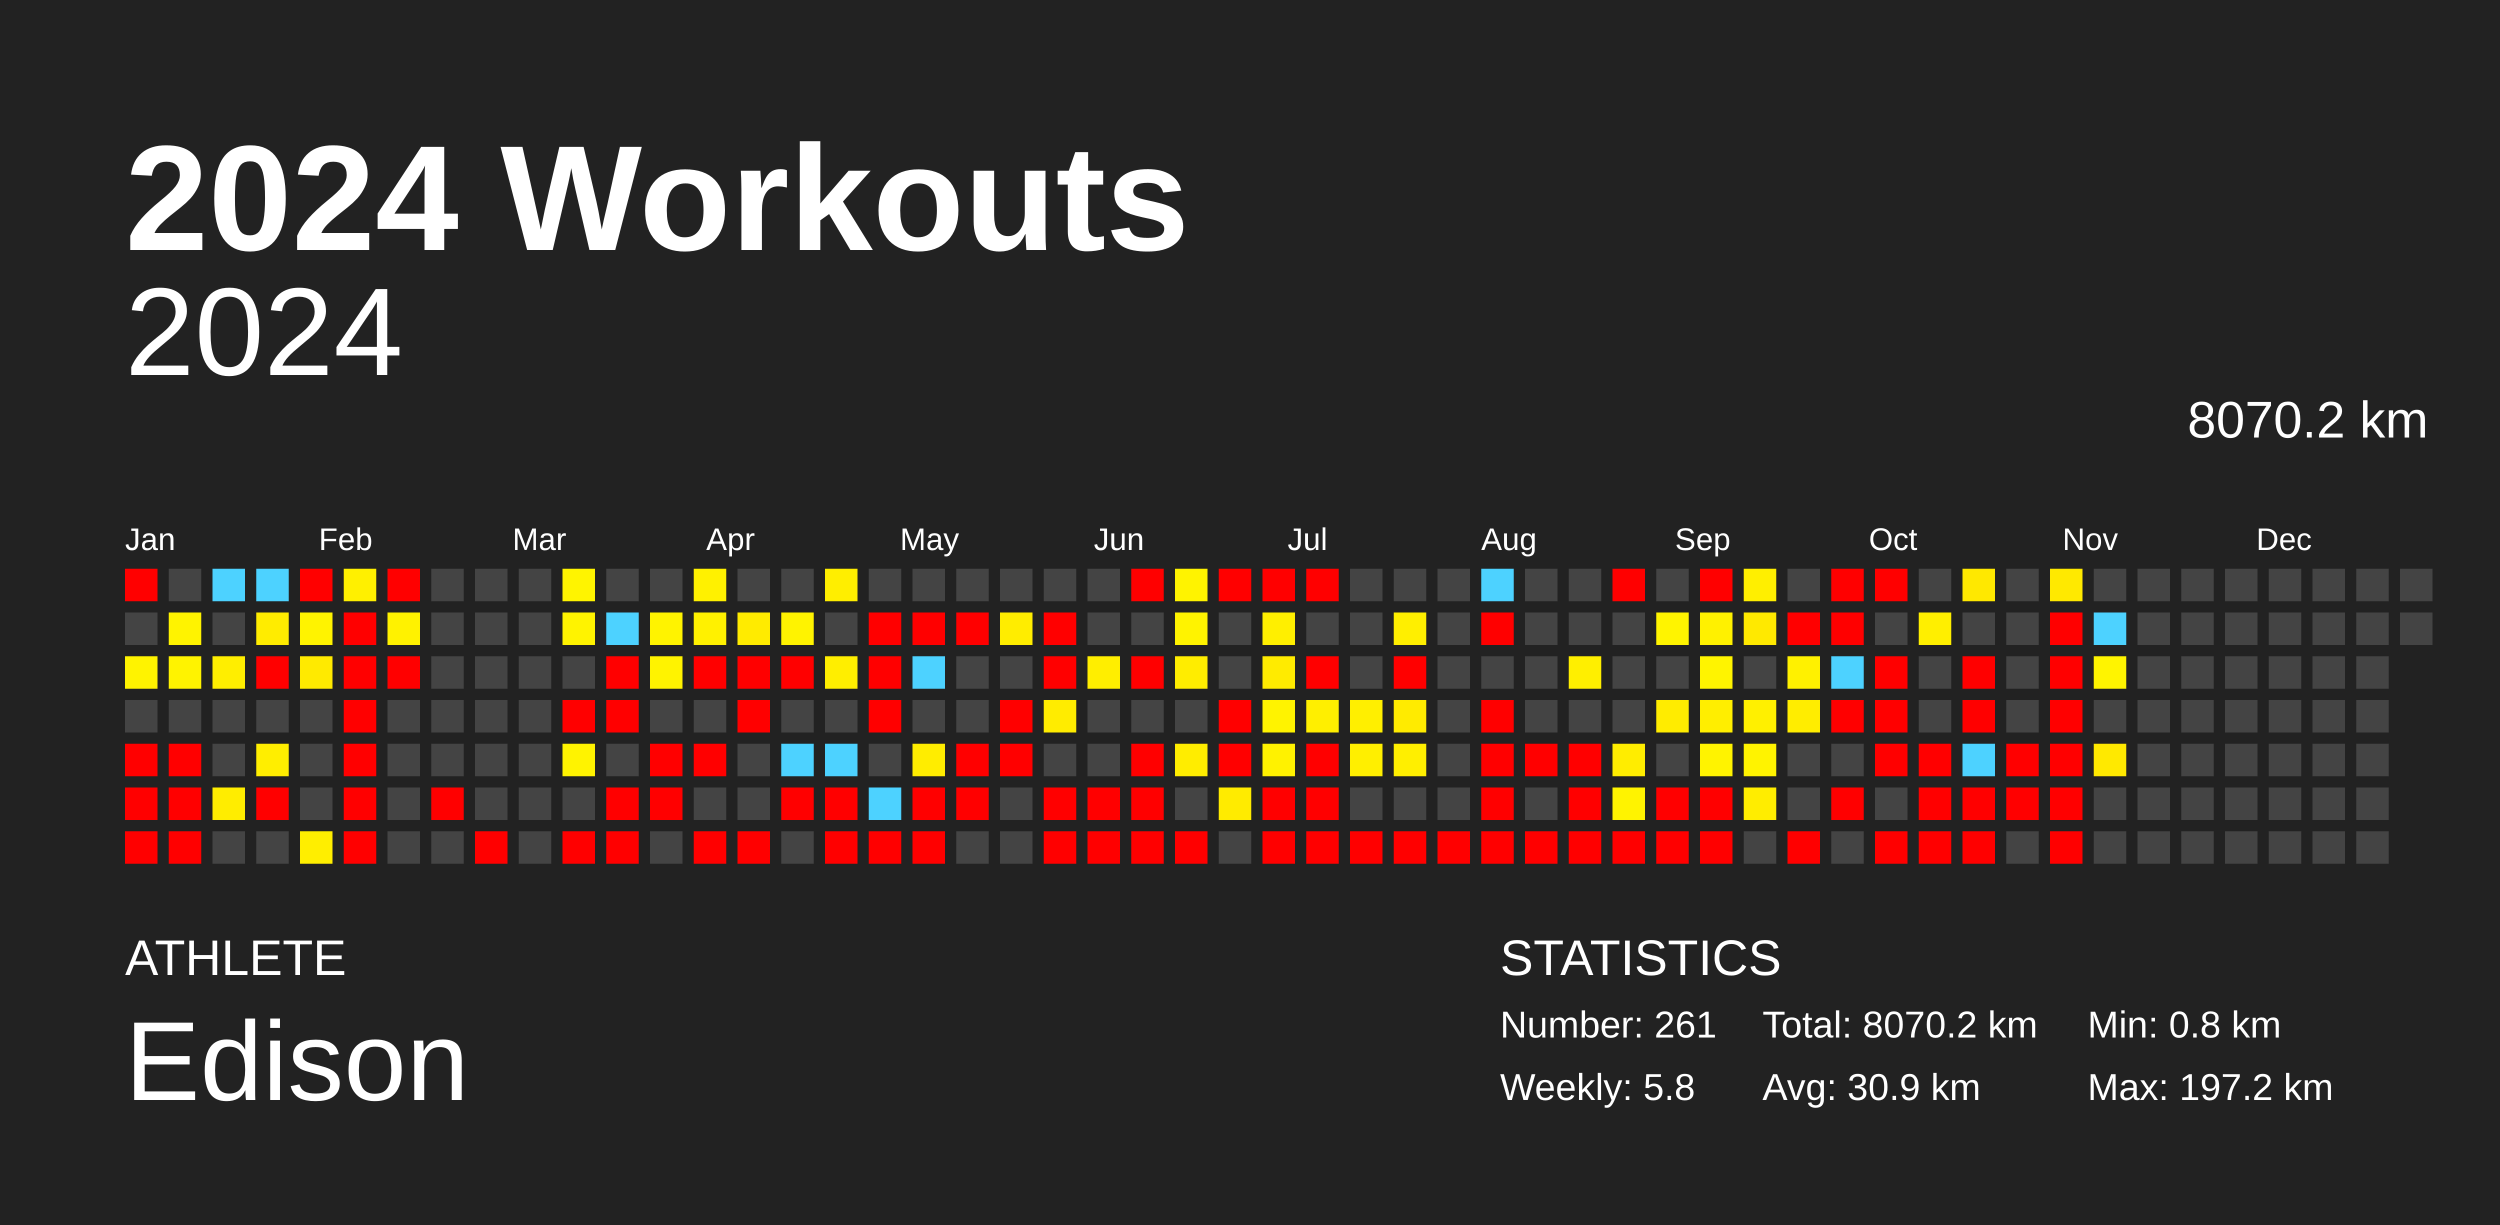
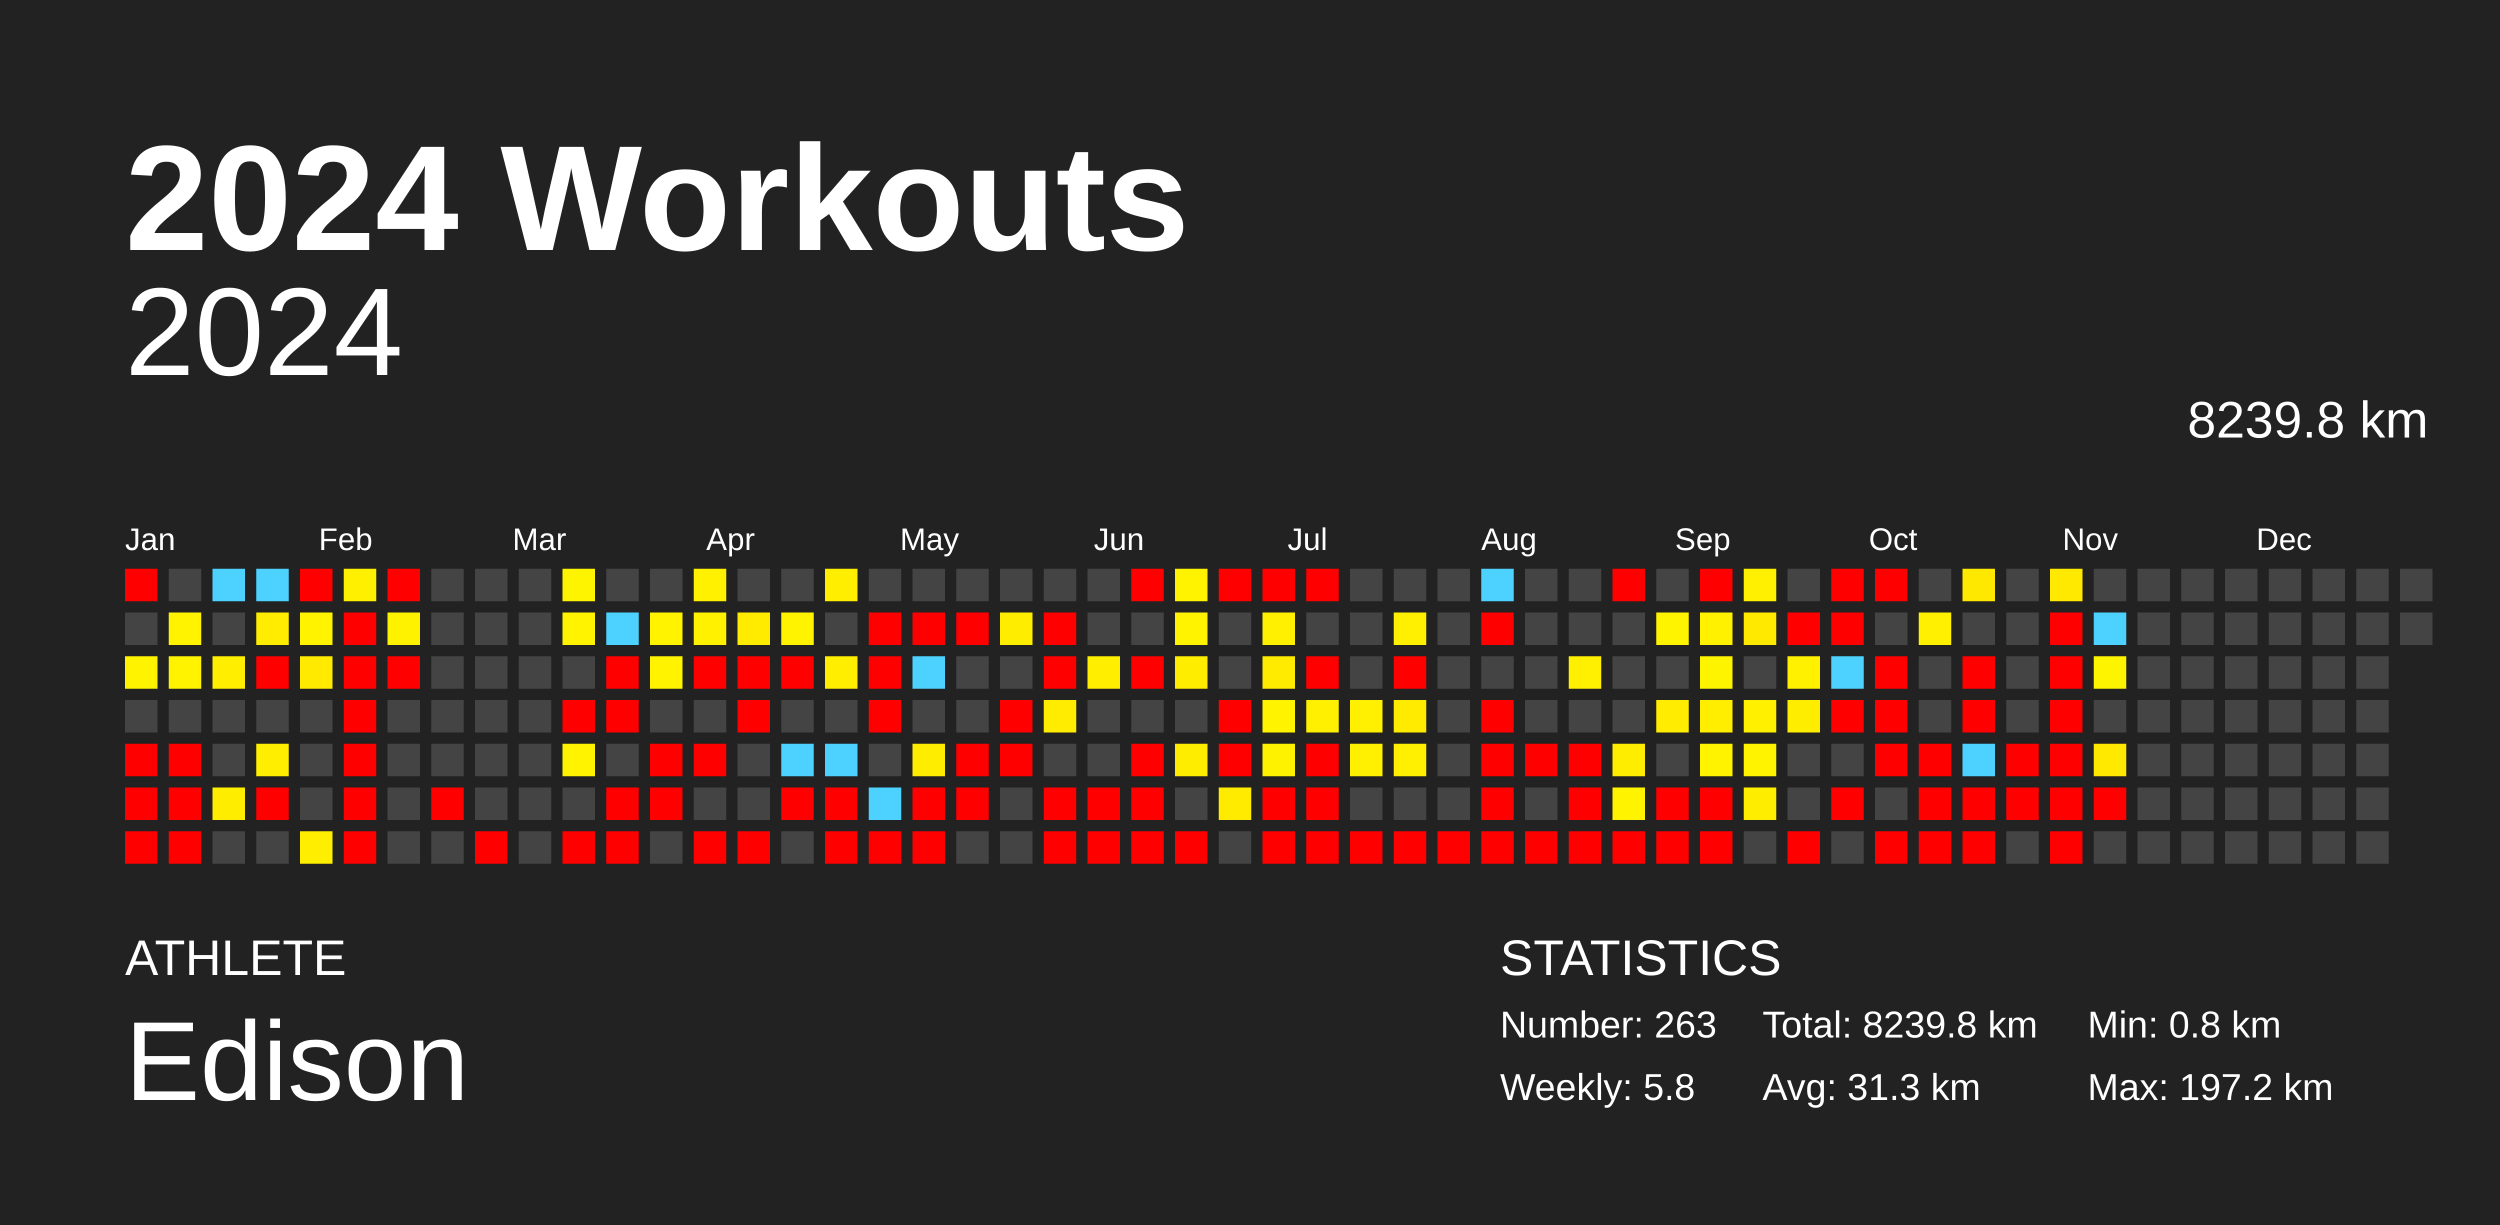
<svg xmlns="http://www.w3.org/2000/svg" baseProfile="full" height="98mm" version="1.1" viewBox="0,0,200,98" width="200mm">
  <defs />
  <rect fill="#222222" height="98" width="200" x="0" y="0" />
  <text fill="#FFFFFF" style="font-size:12px; font-family:Arial; font-weight:bold;" x="10" y="20">2024 Workouts</text>
  <text fill="#FFFFFF" style="font-size:4px; font-family:Arial" x="10" y="78">ATHLETE</text>
  <text fill="#FFFFFF" style="font-size:9px; font-family:Arial" x="10" y="88">Edison</text>
  <text fill="#FFFFFF" style="font-size:4px; font-family:Arial" x="120" y="78">STATISTICS</text>
-   <text fill="#FFFFFF" style="font-size:3px; font-family:Arial" x="120" y="83">Number: 261</text>
+   <text fill="#FFFFFF" style="font-size:3px; font-family:Arial" x="120" y="83">Number: 263</text>
  <text fill="#FFFFFF" style="font-size:3px; font-family:Arial" x="120" y="88">Weekly: 5.8</text>
-   <text fill="#FFFFFF" style="font-size:3px; font-family:Arial" x="141" y="83">Total: 8070.2 km</text>
-   <text fill="#FFFFFF" style="font-size:3px; font-family:Arial" x="141" y="88">Avg: 30.9 km</text>
+   <text fill="#FFFFFF" style="font-size:3px; font-family:Arial" x="141" y="83">Total: 8239.8 km</text>
+   <text fill="#FFFFFF" style="font-size:3px; font-family:Arial" x="141" y="88">Avg: 31.3 km</text>
  <text fill="#FFFFFF" style="font-size:3px; font-family:Arial" x="167" y="83">Min: 0.8 km</text>
  <text fill="#FFFFFF" style="font-size:3px; font-family:Arial" x="167" y="88">Max: 197.2 km</text>
  <text alignment-baseline="hanging" fill="#FFFFFF" style="font-size:10.0px; font-family:Arial;" x="10" y="30">2024</text>
-   <text alignment-baseline="hanging" fill="#FFFFFF" style="font-size:4.125px; font-family:Arial;" x="175" y="35">8070.2 km</text>
+   <text alignment-baseline="hanging" fill="#FFFFFF" style="font-size:4.125px; font-family:Arial;" x="175" y="35">8239.8 km</text>
  <text fill="#FFFFFF" style="font-size:2.5px; font-family:Arial" x="10.0" y="44">Jan</text>
  <text fill="#FFFFFF" style="font-size:2.5px; font-family:Arial" x="25.5" y="44">Feb</text>
  <text fill="#FFFFFF" style="font-size:2.5px; font-family:Arial" x="41.0" y="44">Mar</text>
  <text fill="#FFFFFF" style="font-size:2.5px; font-family:Arial" x="56.5" y="44">Apr</text>
  <text fill="#FFFFFF" style="font-size:2.5px; font-family:Arial" x="72.0" y="44">May</text>
  <text fill="#FFFFFF" style="font-size:2.5px; font-family:Arial" x="87.5" y="44">Jun</text>
  <text fill="#FFFFFF" style="font-size:2.5px; font-family:Arial" x="103.0" y="44">Jul</text>
  <text fill="#FFFFFF" style="font-size:2.5px; font-family:Arial" x="118.5" y="44">Aug</text>
  <text fill="#FFFFFF" style="font-size:2.5px; font-family:Arial" x="134.0" y="44">Sep</text>
  <text fill="#FFFFFF" style="font-size:2.5px; font-family:Arial" x="149.5" y="44">Oct</text>
  <text fill="#FFFFFF" style="font-size:2.5px; font-family:Arial" x="165.0" y="44">Nov</text>
  <text fill="#FFFFFF" style="font-size:2.5px; font-family:Arial" x="180.5" y="44">Dec</text>
  <rect fill="red" height="2.6" width="2.6" x="10.0" y="45.5" />
  <rect fill="#444444" height="2.6" width="2.6" x="10.0" y="49.0" />
  <rect fill="#fff300" height="2.6" width="2.6" x="10.0" y="52.5" />
  <rect fill="#444444" height="2.6" width="2.6" x="10.0" y="56.0" />
  <rect fill="red" height="2.6" width="2.6" x="10.0" y="59.5" />
  <rect fill="red" height="2.6" width="2.6" x="10.0" y="63.0" />
  <rect fill="red" height="2.6" width="2.6" x="10.0" y="66.5" />
  <rect fill="#444444" height="2.6" width="2.6" x="13.5" y="45.5" />
  <rect fill="#fff300" height="2.6" width="2.6" x="13.5" y="49.0" />
  <rect fill="#fff300" height="2.6" width="2.6" x="13.5" y="52.5" />
  <rect fill="#444444" height="2.6" width="2.6" x="13.5" y="56.0" />
  <rect fill="red" height="2.6" width="2.6" x="13.5" y="59.5" />
  <rect fill="red" height="2.6" width="2.6" x="13.5" y="63.0" />
  <rect fill="red" height="2.6" width="2.6" x="13.5" y="66.5" />
  <rect fill="#4dd2ff" height="2.6" width="2.6" x="17.0" y="45.5" />
  <rect fill="#444444" height="2.6" width="2.6" x="17.0" y="49.0" />
  <rect fill="#ffee00" height="2.6" width="2.6" x="17.0" y="52.5" />
  <rect fill="#444444" height="2.6" width="2.6" x="17.0" y="56.0" />
  <rect fill="#444444" height="2.6" width="2.6" x="17.0" y="59.5" />
  <rect fill="#ffed00" height="2.6" width="2.6" x="17.0" y="63.0" />
  <rect fill="#444444" height="2.6" width="2.6" x="17.0" y="66.5" />
  <rect fill="#4dd2ff" height="2.6" width="2.6" x="20.5" y="45.5" />
  <rect fill="#ffec00" height="2.6" width="2.6" x="20.5" y="49.0" />
  <rect fill="red" height="2.6" width="2.6" x="20.5" y="52.5" />
  <rect fill="#444444" height="2.6" width="2.6" x="20.5" y="56.0" />
  <rect fill="#ffee00" height="2.6" width="2.6" x="20.5" y="59.5" />
  <rect fill="red" height="2.6" width="2.6" x="20.5" y="63.0" />
  <rect fill="#444444" height="2.6" width="2.6" x="20.5" y="66.5" />
  <rect fill="red" height="2.6" width="2.6" x="24.0" y="45.5" />
  <rect fill="#fff300" height="2.6" width="2.6" x="24.0" y="49.0" />
  <rect fill="#ffea00" height="2.6" width="2.6" x="24.0" y="52.5" />
  <rect fill="#444444" height="2.6" width="2.6" x="24.0" y="56.0" />
  <rect fill="#444444" height="2.6" width="2.6" x="24.0" y="59.5" />
  <rect fill="#444444" height="2.6" width="2.6" x="24.0" y="63.0" />
  <rect fill="#ffee00" height="2.6" width="2.6" x="24.0" y="66.5" />
  <rect fill="#fff000" height="2.6" width="2.6" x="27.5" y="45.5" />
  <rect fill="red" height="2.6" width="2.6" x="27.5" y="49.0" />
  <rect fill="red" height="2.6" width="2.6" x="27.5" y="52.5" />
  <rect fill="red" height="2.6" width="2.6" x="27.5" y="56.0" />
  <rect fill="red" height="2.6" width="2.6" x="27.5" y="59.5" />
  <rect fill="red" height="2.6" width="2.6" x="27.5" y="63.0" />
  <rect fill="red" height="2.6" width="2.6" x="27.5" y="66.5" />
  <rect fill="red" height="2.6" width="2.6" x="31.0" y="45.5" />
  <rect fill="#fff200" height="2.6" width="2.6" x="31.0" y="49.0" />
  <rect fill="red" height="2.6" width="2.6" x="31.0" y="52.5" />
  <rect fill="#444444" height="2.6" width="2.6" x="31.0" y="56.0" />
  <rect fill="#444444" height="2.6" width="2.6" x="31.0" y="59.5" />
  <rect fill="#444444" height="2.6" width="2.6" x="31.0" y="63.0" />
  <rect fill="#444444" height="2.6" width="2.6" x="31.0" y="66.5" />
  <rect fill="#444444" height="2.6" width="2.6" x="34.5" y="45.5" />
  <rect fill="#444444" height="2.6" width="2.6" x="34.5" y="49.0" />
  <rect fill="#444444" height="2.6" width="2.6" x="34.5" y="52.5" />
  <rect fill="#444444" height="2.6" width="2.6" x="34.5" y="56.0" />
  <rect fill="#444444" height="2.6" width="2.6" x="34.5" y="59.5" />
  <rect fill="red" height="2.6" width="2.6" x="34.5" y="63.0" />
  <rect fill="#444444" height="2.6" width="2.6" x="34.5" y="66.5" />
  <rect fill="#444444" height="2.6" width="2.6" x="38.0" y="45.5" />
  <rect fill="#444444" height="2.6" width="2.6" x="38.0" y="49.0" />
  <rect fill="#444444" height="2.6" width="2.6" x="38.0" y="52.5" />
  <rect fill="#444444" height="2.6" width="2.6" x="38.0" y="56.0" />
  <rect fill="#444444" height="2.6" width="2.6" x="38.0" y="59.5" />
  <rect fill="#444444" height="2.6" width="2.6" x="38.0" y="63.0" />
  <rect fill="red" height="2.6" width="2.6" x="38.0" y="66.5" />
  <rect fill="#444444" height="2.6" width="2.6" x="41.5" y="45.5" />
  <rect fill="#444444" height="2.6" width="2.6" x="41.5" y="49.0" />
  <rect fill="#444444" height="2.6" width="2.6" x="41.5" y="52.5" />
  <rect fill="#444444" height="2.6" width="2.6" x="41.5" y="56.0" />
  <rect fill="#444444" height="2.6" width="2.6" x="41.5" y="59.5" />
  <rect fill="#444444" height="2.6" width="2.6" x="41.5" y="63.0" />
  <rect fill="#444444" height="2.6" width="2.6" x="41.5" y="66.5" />
  <rect fill="#fff400" height="2.6" width="2.6" x="45.0" y="45.5" />
  <rect fill="#fff300" height="2.6" width="2.6" x="45.0" y="49.0" />
  <rect fill="#444444" height="2.6" width="2.6" x="45.0" y="52.5" />
  <rect fill="red" height="2.6" width="2.6" x="45.0" y="56.0" />
  <rect fill="#fff300" height="2.6" width="2.6" x="45.0" y="59.5" />
  <rect fill="#444444" height="2.6" width="2.6" x="45.0" y="63.0" />
  <rect fill="red" height="2.6" width="2.6" x="45.0" y="66.5" />
  <rect fill="#444444" height="2.6" width="2.6" x="48.5" y="45.5" />
  <rect fill="#4dd2ff" height="2.6" width="2.6" x="48.5" y="49.0" />
  <rect fill="red" height="2.6" width="2.6" x="48.5" y="52.5" />
  <rect fill="red" height="2.6" width="2.6" x="48.5" y="56.0" />
  <rect fill="#444444" height="2.6" width="2.6" x="48.5" y="59.5" />
  <rect fill="red" height="2.6" width="2.6" x="48.5" y="63.0" />
  <rect fill="red" height="2.6" width="2.6" x="48.5" y="66.5" />
  <rect fill="#444444" height="2.6" width="2.6" x="52.0" y="45.5" />
  <rect fill="#fff300" height="2.6" width="2.6" x="52.0" y="49.0" />
  <rect fill="#fff300" height="2.6" width="2.6" x="52.0" y="52.5" />
  <rect fill="#444444" height="2.6" width="2.6" x="52.0" y="56.0" />
  <rect fill="red" height="2.6" width="2.6" x="52.0" y="59.5" />
  <rect fill="red" height="2.6" width="2.6" x="52.0" y="63.0" />
  <rect fill="#444444" height="2.6" width="2.6" x="52.0" y="66.5" />
  <rect fill="#fff100" height="2.6" width="2.6" x="55.5" y="45.5" />
  <rect fill="#fff100" height="2.6" width="2.6" x="55.5" y="49.0" />
  <rect fill="red" height="2.6" width="2.6" x="55.5" y="52.5" />
  <rect fill="#444444" height="2.6" width="2.6" x="55.5" y="56.0" />
  <rect fill="red" height="2.6" width="2.6" x="55.5" y="59.5" />
  <rect fill="#444444" height="2.6" width="2.6" x="55.5" y="63.0" />
  <rect fill="red" height="2.6" width="2.6" x="55.5" y="66.5" />
  <rect fill="#444444" height="2.6" width="2.6" x="59.0" y="45.5" />
  <rect fill="#ffeb00" height="2.6" width="2.6" x="59.0" y="49.0" />
  <rect fill="red" height="2.6" width="2.6" x="59.0" y="52.5" />
  <rect fill="red" height="2.6" width="2.6" x="59.0" y="56.0" />
  <rect fill="#444444" height="2.6" width="2.6" x="59.0" y="59.5" />
  <rect fill="#444444" height="2.6" width="2.6" x="59.0" y="63.0" />
  <rect fill="red" height="2.6" width="2.6" x="59.0" y="66.5" />
  <rect fill="#444444" height="2.6" width="2.6" x="62.5" y="45.5" />
  <rect fill="#fff300" height="2.6" width="2.6" x="62.5" y="49.0" />
  <rect fill="red" height="2.6" width="2.6" x="62.5" y="52.5" />
  <rect fill="#444444" height="2.6" width="2.6" x="62.5" y="56.0" />
  <rect fill="#4dd2ff" height="2.6" width="2.6" x="62.5" y="59.5" />
  <rect fill="red" height="2.6" width="2.6" x="62.5" y="63.0" />
  <rect fill="#444444" height="2.6" width="2.6" x="62.5" y="66.5" />
  <rect fill="#ffee00" height="2.6" width="2.6" x="66.0" y="45.5" />
  <rect fill="#444444" height="2.6" width="2.6" x="66.0" y="49.0" />
  <rect fill="#ffee00" height="2.6" width="2.6" x="66.0" y="52.5" />
  <rect fill="#444444" height="2.6" width="2.6" x="66.0" y="56.0" />
  <rect fill="#4dd2ff" height="2.6" width="2.6" x="66.0" y="59.5" />
  <rect fill="red" height="2.6" width="2.6" x="66.0" y="63.0" />
  <rect fill="red" height="2.6" width="2.6" x="66.0" y="66.5" />
  <rect fill="#444444" height="2.6" width="2.6" x="69.5" y="45.5" />
  <rect fill="red" height="2.6" width="2.6" x="69.5" y="49.0" />
  <rect fill="red" height="2.6" width="2.6" x="69.5" y="52.5" />
  <rect fill="red" height="2.6" width="2.6" x="69.5" y="56.0" />
  <rect fill="#444444" height="2.6" width="2.6" x="69.5" y="59.5" />
  <rect fill="#4dd2ff" height="2.6" width="2.6" x="69.5" y="63.0" />
  <rect fill="red" height="2.6" width="2.6" x="69.5" y="66.5" />
  <rect fill="#444444" height="2.6" width="2.6" x="73.0" y="45.5" />
  <rect fill="red" height="2.6" width="2.6" x="73.0" y="49.0" />
  <rect fill="#4dd2ff" height="2.6" width="2.6" x="73.0" y="52.5" />
  <rect fill="#444444" height="2.6" width="2.6" x="73.0" y="56.0" />
  <rect fill="#ffed00" height="2.6" width="2.6" x="73.0" y="59.5" />
  <rect fill="red" height="2.6" width="2.6" x="73.0" y="63.0" />
  <rect fill="red" height="2.6" width="2.6" x="73.0" y="66.5" />
  <rect fill="#444444" height="2.6" width="2.6" x="76.5" y="45.5" />
  <rect fill="red" height="2.6" width="2.6" x="76.5" y="49.0" />
  <rect fill="#444444" height="2.6" width="2.6" x="76.5" y="52.5" />
  <rect fill="#444444" height="2.6" width="2.6" x="76.5" y="56.0" />
  <rect fill="red" height="2.6" width="2.6" x="76.5" y="59.5" />
  <rect fill="red" height="2.6" width="2.6" x="76.5" y="63.0" />
  <rect fill="#444444" height="2.6" width="2.6" x="76.5" y="66.5" />
  <rect fill="#444444" height="2.6" width="2.6" x="80.0" y="45.5" />
  <rect fill="#ffed00" height="2.6" width="2.6" x="80.0" y="49.0" />
  <rect fill="#444444" height="2.6" width="2.6" x="80.0" y="52.5" />
  <rect fill="red" height="2.6" width="2.6" x="80.0" y="56.0" />
  <rect fill="red" height="2.6" width="2.6" x="80.0" y="59.5" />
  <rect fill="#444444" height="2.6" width="2.6" x="80.0" y="63.0" />
  <rect fill="#444444" height="2.6" width="2.6" x="80.0" y="66.5" />
  <rect fill="#444444" height="2.6" width="2.6" x="83.5" y="45.5" />
  <rect fill="red" height="2.6" width="2.6" x="83.5" y="49.0" />
  <rect fill="red" height="2.6" width="2.6" x="83.5" y="52.5" />
  <rect fill="#ffec00" height="2.6" width="2.6" x="83.5" y="56.0" />
  <rect fill="#444444" height="2.6" width="2.6" x="83.5" y="59.5" />
  <rect fill="red" height="2.6" width="2.6" x="83.5" y="63.0" />
  <rect fill="red" height="2.6" width="2.6" x="83.5" y="66.5" />
  <rect fill="#444444" height="2.6" width="2.6" x="87.0" y="45.5" />
  <rect fill="#444444" height="2.6" width="2.6" x="87.0" y="49.0" />
  <rect fill="#ffee00" height="2.6" width="2.6" x="87.0" y="52.5" />
  <rect fill="#444444" height="2.6" width="2.6" x="87.0" y="56.0" />
  <rect fill="#444444" height="2.6" width="2.6" x="87.0" y="59.5" />
  <rect fill="red" height="2.6" width="2.6" x="87.0" y="63.0" />
  <rect fill="red" height="2.6" width="2.6" x="87.0" y="66.5" />
  <rect fill="red" height="2.6" width="2.6" x="90.5" y="45.5" />
  <rect fill="#444444" height="2.6" width="2.6" x="90.5" y="49.0" />
  <rect fill="red" height="2.6" width="2.6" x="90.5" y="52.5" />
  <rect fill="#444444" height="2.6" width="2.6" x="90.5" y="56.0" />
  <rect fill="red" height="2.6" width="2.6" x="90.5" y="59.5" />
  <rect fill="red" height="2.6" width="2.6" x="90.5" y="63.0" />
  <rect fill="red" height="2.6" width="2.6" x="90.5" y="66.5" />
  <rect fill="#fff300" height="2.6" width="2.6" x="94.0" y="45.5" />
  <rect fill="#fff300" height="2.6" width="2.6" x="94.0" y="49.0" />
  <rect fill="#ffed00" height="2.6" width="2.6" x="94.0" y="52.5" />
  <rect fill="#444444" height="2.6" width="2.6" x="94.0" y="56.0" />
  <rect fill="#ffed00" height="2.6" width="2.6" x="94.0" y="59.5" />
  <rect fill="#444444" height="2.6" width="2.6" x="94.0" y="63.0" />
  <rect fill="red" height="2.6" width="2.6" x="94.0" y="66.5" />
  <rect fill="red" height="2.6" width="2.6" x="97.5" y="45.5" />
  <rect fill="#444444" height="2.6" width="2.6" x="97.5" y="49.0" />
  <rect fill="#444444" height="2.6" width="2.6" x="97.5" y="52.5" />
  <rect fill="red" height="2.6" width="2.6" x="97.5" y="56.0" />
  <rect fill="red" height="2.6" width="2.6" x="97.5" y="59.5" />
  <rect fill="#ffeb00" height="2.6" width="2.6" x="97.5" y="63.0" />
  <rect fill="#444444" height="2.6" width="2.6" x="97.5" y="66.5" />
  <rect fill="red" height="2.6" width="2.6" x="101.0" y="45.5" />
  <rect fill="#ffef00" height="2.6" width="2.6" x="101.0" y="49.0" />
  <rect fill="#ffeb00" height="2.6" width="2.6" x="101.0" y="52.5" />
  <rect fill="#fff300" height="2.6" width="2.6" x="101.0" y="56.0" />
  <rect fill="#fff200" height="2.6" width="2.6" x="101.0" y="59.5" />
  <rect fill="red" height="2.6" width="2.6" x="101.0" y="63.0" />
  <rect fill="red" height="2.6" width="2.6" x="101.0" y="66.5" />
  <rect fill="red" height="2.6" width="2.6" x="104.5" y="45.5" />
  <rect fill="#444444" height="2.6" width="2.6" x="104.5" y="49.0" />
  <rect fill="red" height="2.6" width="2.6" x="104.5" y="52.5" />
  <rect fill="#ffef00" height="2.6" width="2.6" x="104.5" y="56.0" />
  <rect fill="red" height="2.6" width="2.6" x="104.5" y="59.5" />
  <rect fill="red" height="2.6" width="2.6" x="104.5" y="63.0" />
  <rect fill="red" height="2.6" width="2.6" x="104.5" y="66.5" />
  <rect fill="#444444" height="2.6" width="2.6" x="108.0" y="45.5" />
  <rect fill="#444444" height="2.6" width="2.6" x="108.0" y="49.0" />
  <rect fill="#444444" height="2.6" width="2.6" x="108.0" y="52.5" />
  <rect fill="#ffef00" height="2.6" width="2.6" x="108.0" y="56.0" />
  <rect fill="#ffef00" height="2.6" width="2.6" x="108.0" y="59.5" />
  <rect fill="#444444" height="2.6" width="2.6" x="108.0" y="63.0" />
  <rect fill="red" height="2.6" width="2.6" x="108.0" y="66.5" />
  <rect fill="#444444" height="2.6" width="2.6" x="111.5" y="45.5" />
  <rect fill="#ffef00" height="2.6" width="2.6" x="111.5" y="49.0" />
  <rect fill="red" height="2.6" width="2.6" x="111.5" y="52.5" />
  <rect fill="#ffeb00" height="2.6" width="2.6" x="111.5" y="56.0" />
  <rect fill="#ffef00" height="2.6" width="2.6" x="111.5" y="59.5" />
  <rect fill="#444444" height="2.6" width="2.6" x="111.5" y="63.0" />
  <rect fill="red" height="2.6" width="2.6" x="111.5" y="66.5" />
  <rect fill="#444444" height="2.6" width="2.6" x="115.0" y="45.5" />
  <rect fill="#444444" height="2.6" width="2.6" x="115.0" y="49.0" />
  <rect fill="#444444" height="2.6" width="2.6" x="115.0" y="52.5" />
  <rect fill="#444444" height="2.6" width="2.6" x="115.0" y="56.0" />
  <rect fill="#444444" height="2.6" width="2.6" x="115.0" y="59.5" />
  <rect fill="#444444" height="2.6" width="2.6" x="115.0" y="63.0" />
  <rect fill="red" height="2.6" width="2.6" x="115.0" y="66.5" />
  <rect fill="#4dd2ff" height="2.6" width="2.6" x="118.5" y="45.5" />
  <rect fill="red" height="2.6" width="2.6" x="118.5" y="49.0" />
  <rect fill="#444444" height="2.6" width="2.6" x="118.5" y="52.5" />
  <rect fill="red" height="2.6" width="2.6" x="118.5" y="56.0" />
  <rect fill="red" height="2.6" width="2.6" x="118.5" y="59.5" />
  <rect fill="red" height="2.6" width="2.6" x="118.5" y="63.0" />
  <rect fill="red" height="2.6" width="2.6" x="118.5" y="66.5" />
  <rect fill="#444444" height="2.6" width="2.6" x="122.0" y="45.5" />
  <rect fill="#444444" height="2.6" width="2.6" x="122.0" y="49.0" />
  <rect fill="#444444" height="2.6" width="2.6" x="122.0" y="52.5" />
  <rect fill="#444444" height="2.6" width="2.6" x="122.0" y="56.0" />
  <rect fill="red" height="2.6" width="2.6" x="122.0" y="59.5" />
  <rect fill="#444444" height="2.6" width="2.6" x="122.0" y="63.0" />
  <rect fill="red" height="2.6" width="2.6" x="122.0" y="66.5" />
  <rect fill="#444444" height="2.6" width="2.6" x="125.5" y="45.5" />
  <rect fill="#444444" height="2.6" width="2.6" x="125.5" y="49.0" />
  <rect fill="#ffef00" height="2.6" width="2.6" x="125.5" y="52.5" />
  <rect fill="#444444" height="2.6" width="2.6" x="125.5" y="56.0" />
  <rect fill="red" height="2.6" width="2.6" x="125.5" y="59.5" />
  <rect fill="red" height="2.6" width="2.6" x="125.5" y="63.0" />
  <rect fill="red" height="2.6" width="2.6" x="125.5" y="66.5" />
  <rect fill="red" height="2.6" width="2.6" x="129.0" y="45.5" />
  <rect fill="#444444" height="2.6" width="2.6" x="129.0" y="49.0" />
  <rect fill="#444444" height="2.6" width="2.6" x="129.0" y="52.5" />
  <rect fill="#444444" height="2.6" width="2.6" x="129.0" y="56.0" />
  <rect fill="#ffed00" height="2.6" width="2.6" x="129.0" y="59.5" />
  <rect fill="#fff300" height="2.6" width="2.6" x="129.0" y="63.0" />
  <rect fill="red" height="2.6" width="2.6" x="129.0" y="66.5" />
  <rect fill="#444444" height="2.6" width="2.6" x="132.5" y="45.5" />
  <rect fill="#fff400" height="2.6" width="2.6" x="132.5" y="49.0" />
  <rect fill="#444444" height="2.6" width="2.6" x="132.5" y="52.5" />
  <rect fill="#ffec00" height="2.6" width="2.6" x="132.5" y="56.0" />
  <rect fill="#444444" height="2.6" width="2.6" x="132.5" y="59.5" />
  <rect fill="red" height="2.6" width="2.6" x="132.5" y="63.0" />
  <rect fill="red" height="2.6" width="2.6" x="132.5" y="66.5" />
  <rect fill="red" height="2.6" width="2.6" x="136.0" y="45.5" />
  <rect fill="#fff100" height="2.6" width="2.6" x="136.0" y="49.0" />
  <rect fill="#fff400" height="2.6" width="2.6" x="136.0" y="52.5" />
  <rect fill="#ffee00" height="2.6" width="2.6" x="136.0" y="56.0" />
  <rect fill="#fff300" height="2.6" width="2.6" x="136.0" y="59.5" />
  <rect fill="red" height="2.6" width="2.6" x="136.0" y="63.0" />
  <rect fill="red" height="2.6" width="2.6" x="136.0" y="66.5" />
  <rect fill="#ffef00" height="2.6" width="2.6" x="139.5" y="45.5" />
  <rect fill="#ffe900" height="2.6" width="2.6" x="139.5" y="49.0" />
  <rect fill="#444444" height="2.6" width="2.6" x="139.5" y="52.5" />
  <rect fill="#fff000" height="2.6" width="2.6" x="139.5" y="56.0" />
  <rect fill="#fff300" height="2.6" width="2.6" x="139.5" y="59.5" />
  <rect fill="#ffed00" height="2.6" width="2.6" x="139.5" y="63.0" />
  <rect fill="#444444" height="2.6" width="2.6" x="139.5" y="66.5" />
  <rect fill="#444444" height="2.6" width="2.6" x="143.0" y="45.5" />
  <rect fill="red" height="2.6" width="2.6" x="143.0" y="49.0" />
  <rect fill="#fff100" height="2.6" width="2.6" x="143.0" y="52.5" />
  <rect fill="#ffed00" height="2.6" width="2.6" x="143.0" y="56.0" />
  <rect fill="#444444" height="2.6" width="2.6" x="143.0" y="59.5" />
  <rect fill="#444444" height="2.6" width="2.6" x="143.0" y="63.0" />
  <rect fill="red" height="2.6" width="2.6" x="143.0" y="66.5" />
  <rect fill="red" height="2.6" width="2.6" x="146.5" y="45.5" />
  <rect fill="red" height="2.6" width="2.6" x="146.5" y="49.0" />
  <rect fill="#4dd2ff" height="2.6" width="2.6" x="146.5" y="52.5" />
  <rect fill="red" height="2.6" width="2.6" x="146.5" y="56.0" />
  <rect fill="#444444" height="2.6" width="2.6" x="146.5" y="59.5" />
  <rect fill="red" height="2.6" width="2.6" x="146.5" y="63.0" />
  <rect fill="#444444" height="2.6" width="2.6" x="146.5" y="66.5" />
  <rect fill="red" height="2.6" width="2.6" x="150.0" y="45.5" />
  <rect fill="#444444" height="2.6" width="2.6" x="150.0" y="49.0" />
  <rect fill="red" height="2.6" width="2.6" x="150.0" y="52.5" />
  <rect fill="red" height="2.6" width="2.6" x="150.0" y="56.0" />
  <rect fill="red" height="2.6" width="2.6" x="150.0" y="59.5" />
  <rect fill="#444444" height="2.6" width="2.6" x="150.0" y="63.0" />
  <rect fill="red" height="2.6" width="2.6" x="150.0" y="66.5" />
  <rect fill="#444444" height="2.6" width="2.6" x="153.5" y="45.5" />
  <rect fill="#ffef00" height="2.6" width="2.6" x="153.5" y="49.0" />
  <rect fill="#444444" height="2.6" width="2.6" x="153.5" y="52.5" />
  <rect fill="#444444" height="2.6" width="2.6" x="153.5" y="56.0" />
  <rect fill="red" height="2.6" width="2.6" x="153.5" y="59.5" />
  <rect fill="red" height="2.6" width="2.6" x="153.5" y="63.0" />
  <rect fill="red" height="2.6" width="2.6" x="153.5" y="66.5" />
  <rect fill="#ffe800" height="2.6" width="2.6" x="157.0" y="45.5" />
  <rect fill="#444444" height="2.6" width="2.6" x="157.0" y="49.0" />
  <rect fill="red" height="2.6" width="2.6" x="157.0" y="52.5" />
  <rect fill="red" height="2.6" width="2.6" x="157.0" y="56.0" />
  <rect fill="#4dd2ff" height="2.6" width="2.6" x="157.0" y="59.5" />
  <rect fill="red" height="2.6" width="2.6" x="157.0" y="63.0" />
  <rect fill="red" height="2.6" width="2.6" x="157.0" y="66.5" />
  <rect fill="#444444" height="2.6" width="2.6" x="160.5" y="45.5" />
  <rect fill="#444444" height="2.6" width="2.6" x="160.5" y="49.0" />
  <rect fill="#444444" height="2.6" width="2.6" x="160.5" y="52.5" />
  <rect fill="#444444" height="2.6" width="2.6" x="160.5" y="56.0" />
  <rect fill="red" height="2.6" width="2.6" x="160.5" y="59.5" />
  <rect fill="red" height="2.6" width="2.6" x="160.5" y="63.0" />
  <rect fill="#444444" height="2.6" width="2.6" x="160.5" y="66.5" />
  <rect fill="#ffe900" height="2.6" width="2.6" x="164.0" y="45.5" />
  <rect fill="red" height="2.6" width="2.6" x="164.0" y="49.0" />
  <rect fill="red" height="2.6" width="2.6" x="164.0" y="52.5" />
  <rect fill="red" height="2.6" width="2.6" x="164.0" y="56.0" />
  <rect fill="red" height="2.6" width="2.6" x="164.0" y="59.5" />
  <rect fill="red" height="2.6" width="2.6" x="164.0" y="63.0" />
  <rect fill="red" height="2.6" width="2.6" x="164.0" y="66.5" />
  <rect fill="#444444" height="2.6" width="2.6" x="167.5" y="45.5" />
  <rect fill="#4dd2ff" height="2.6" width="2.6" x="167.5" y="49.0" />
  <rect fill="#fff400" height="2.6" width="2.6" x="167.5" y="52.5" />
  <rect fill="#444444" height="2.6" width="2.6" x="167.5" y="56.0" />
  <rect fill="#ffe900" height="2.6" width="2.6" x="167.5" y="59.5" />
-   <rect fill="#444444" height="2.6" width="2.6" x="167.5" y="63.0" />
+   <rect fill="red" height="2.6" width="2.6" x="167.5" y="63.0" />
  <rect fill="#444444" height="2.6" width="2.6" x="167.5" y="66.5" />
  <rect fill="#444444" height="2.6" width="2.6" x="171.0" y="45.5" />
  <rect fill="#444444" height="2.6" width="2.6" x="171.0" y="49.0" />
  <rect fill="#444444" height="2.6" width="2.6" x="171.0" y="52.5" />
  <rect fill="#444444" height="2.6" width="2.6" x="171.0" y="56.0" />
  <rect fill="#444444" height="2.6" width="2.6" x="171.0" y="59.5" />
  <rect fill="#444444" height="2.6" width="2.6" x="171.0" y="63.0" />
  <rect fill="#444444" height="2.6" width="2.6" x="171.0" y="66.5" />
  <rect fill="#444444" height="2.6" width="2.6" x="174.5" y="45.5" />
  <rect fill="#444444" height="2.6" width="2.6" x="174.5" y="49.0" />
  <rect fill="#444444" height="2.6" width="2.6" x="174.5" y="52.5" />
  <rect fill="#444444" height="2.6" width="2.6" x="174.5" y="56.0" />
  <rect fill="#444444" height="2.6" width="2.6" x="174.5" y="59.5" />
  <rect fill="#444444" height="2.6" width="2.6" x="174.5" y="63.0" />
  <rect fill="#444444" height="2.6" width="2.6" x="174.5" y="66.5" />
  <rect fill="#444444" height="2.6" width="2.6" x="178.0" y="45.5" />
  <rect fill="#444444" height="2.6" width="2.6" x="178.0" y="49.0" />
  <rect fill="#444444" height="2.6" width="2.6" x="178.0" y="52.5" />
  <rect fill="#444444" height="2.6" width="2.6" x="178.0" y="56.0" />
  <rect fill="#444444" height="2.6" width="2.6" x="178.0" y="59.5" />
  <rect fill="#444444" height="2.6" width="2.6" x="178.0" y="63.0" />
  <rect fill="#444444" height="2.6" width="2.6" x="178.0" y="66.5" />
  <rect fill="#444444" height="2.6" width="2.6" x="181.5" y="45.5" />
  <rect fill="#444444" height="2.6" width="2.6" x="181.5" y="49.0" />
  <rect fill="#444444" height="2.6" width="2.6" x="181.5" y="52.5" />
  <rect fill="#444444" height="2.6" width="2.6" x="181.5" y="56.0" />
  <rect fill="#444444" height="2.6" width="2.6" x="181.5" y="59.5" />
  <rect fill="#444444" height="2.6" width="2.6" x="181.5" y="63.0" />
  <rect fill="#444444" height="2.6" width="2.6" x="181.5" y="66.5" />
  <rect fill="#444444" height="2.6" width="2.6" x="185.0" y="45.5" />
  <rect fill="#444444" height="2.6" width="2.6" x="185.0" y="49.0" />
  <rect fill="#444444" height="2.6" width="2.6" x="185.0" y="52.5" />
  <rect fill="#444444" height="2.6" width="2.6" x="185.0" y="56.0" />
  <rect fill="#444444" height="2.6" width="2.6" x="185.0" y="59.5" />
  <rect fill="#444444" height="2.6" width="2.6" x="185.0" y="63.0" />
  <rect fill="#444444" height="2.6" width="2.6" x="185.0" y="66.5" />
  <rect fill="#444444" height="2.6" width="2.6" x="188.5" y="45.5" />
  <rect fill="#444444" height="2.6" width="2.6" x="188.5" y="49.0" />
  <rect fill="#444444" height="2.6" width="2.6" x="188.5" y="52.5" />
  <rect fill="#444444" height="2.6" width="2.6" x="188.5" y="56.0" />
  <rect fill="#444444" height="2.6" width="2.6" x="188.5" y="59.5" />
  <rect fill="#444444" height="2.6" width="2.6" x="188.5" y="63.0" />
  <rect fill="#444444" height="2.6" width="2.6" x="188.5" y="66.5" />
  <rect fill="#444444" height="2.6" width="2.6" x="192.0" y="45.5" />
  <rect fill="#444444" height="2.6" width="2.6" x="192.0" y="49.0" />
</svg>
